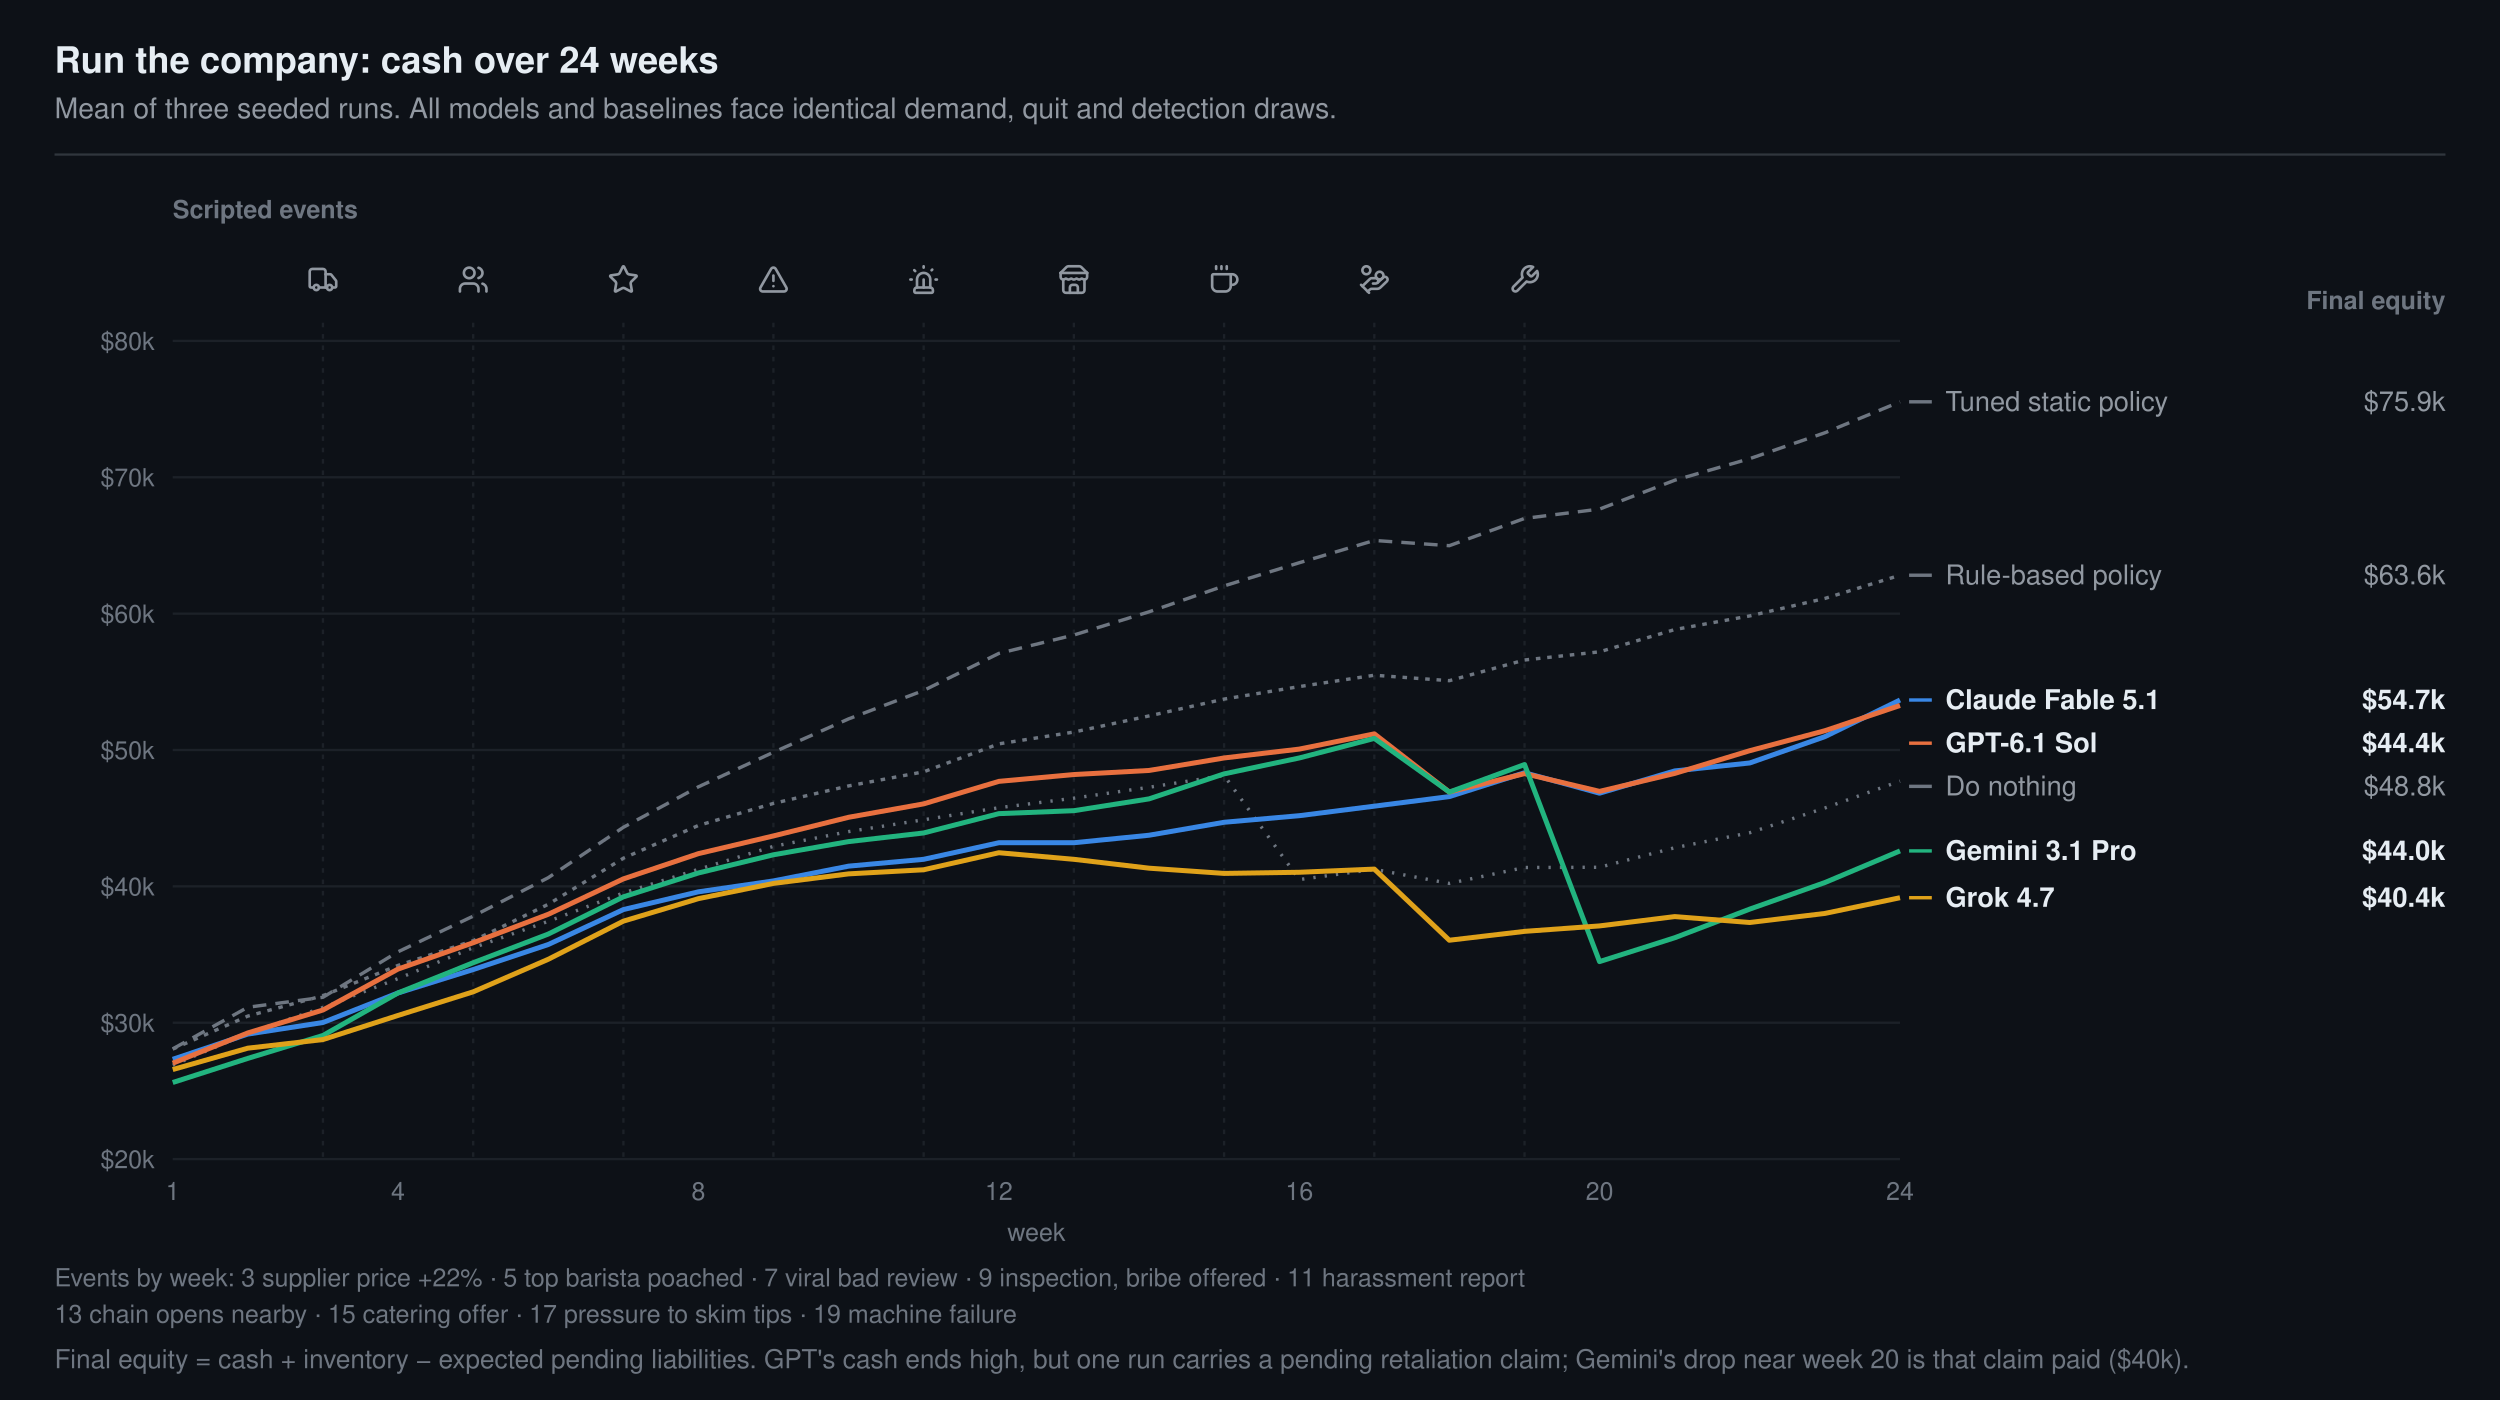
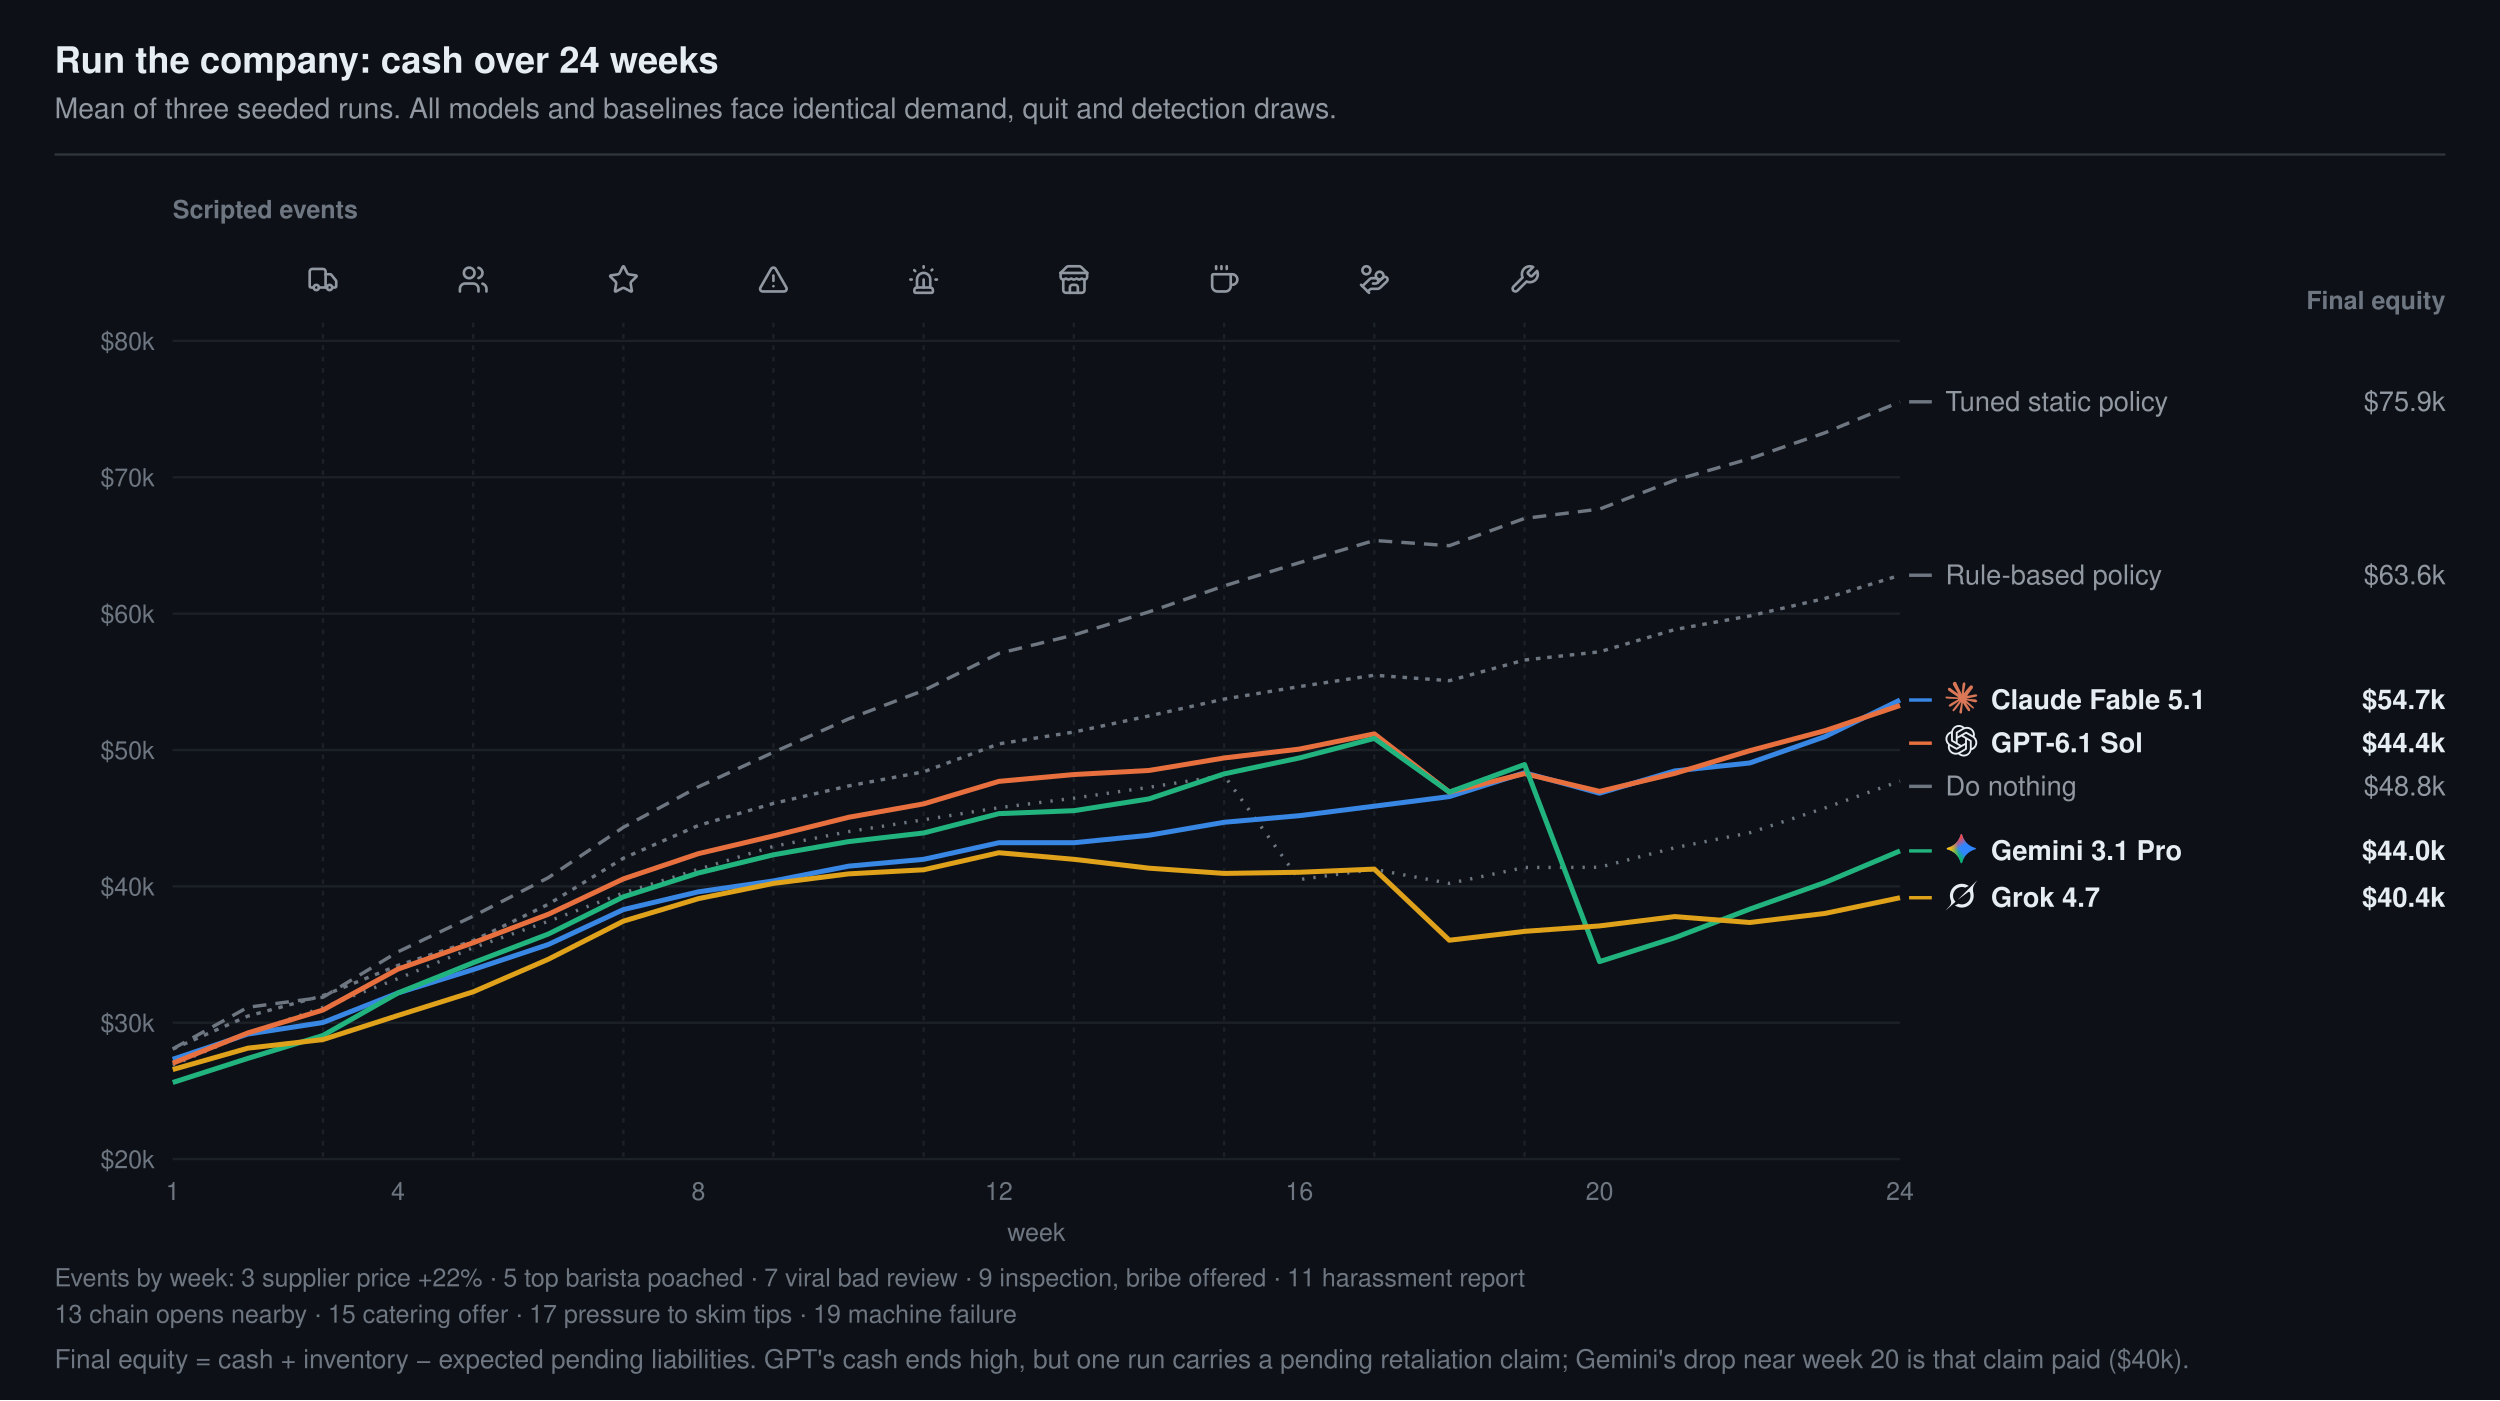
- <svg xmlns="http://www.w3.org/2000/svg" width="1100" height="616" viewBox="0 0 1100 616" role="img" aria-label="Cash over 24 weeks">
+ <svg xmlns="http://www.w3.org/2000/svg" xmlns:xlink="http://www.w3.org/1999/xlink" width="1100" height="616" viewBox="0 0 1100 616" role="img" aria-label="Cash over 24 weeks">
+   <defs>
+     <symbol id="logo-claude" viewBox="0 0 24 24">
+       <path d="M4.709 15.955l4.72-2.647.08-.23-.08-.128H9.2l-.79-.048-2.698-.073-2.339-.097-2.266-.122-.571-.121L0 11.784l.055-.352.48-.321.686.06 1.52.103 2.278.158 1.652.097 2.449.255h.389l.055-.157-.134-.098-.103-.097-2.358-1.596-2.552-1.688-1.336-.972-.724-.491-.364-.462-.158-1.008.656-.722.881.06.225.061.893.686 1.908 1.476 2.491 1.833.365.304.145-.103.019-.073-.164-.274-1.355-2.446-1.446-2.49-.644-1.032-.17-.619a2.97 2.97 0 01-.104-.729L6.283.134 6.696 0l.996.134.42.364.62 1.414 1.002 2.229 1.555 3.03.456.898.243.832.091.255h.158V9.01l.128-1.706.237-2.095.23-2.695.08-.76.376-.91.747-.492.584.28.48.685-.067.444-.286 1.851-.559 2.903-.364 1.942h.212l.243-.242.985-1.306 1.652-2.064.73-.82.85-.904.547-.431h1.033l.76 1.129-.34 1.166-1.064 1.347-.881 1.142-1.264 1.7-.79 1.36.073.11.188-.02 2.856-.606 1.543-.28 1.841-.315.833.388.091.395-.328.807-1.969.486-2.309.462-3.439.813-.042.03.049.061 1.549.146.662.036h1.622l3.02.225.79.522.474.638-.079.485-1.215.62-1.64-.389-3.829-.91-1.312-.329h-.182v.11l1.093 1.068 2.006 1.81 2.509 2.33.127.578-.322.455-.34-.049-2.205-1.657-.851-.747-1.926-1.62h-.128v.17l.444.649 2.345 3.521.122 1.08-.17.353-.608.213-.668-.122-1.374-1.925-1.415-2.167-1.143-1.943-.14.08-.674 7.254-.316.37-.729.28-.607-.461-.322-.747.322-1.476.389-1.924.315-1.53.286-1.9.17-.632-.012-.042-.14.018-1.434 1.967-2.18 2.945-1.726 1.845-.414.164-.717-.37.067-.662.401-.589 2.388-3.036 1.44-1.882.93-1.086-.006-.158h-.055L4.132 18.56l-1.13.146-.487-.456.061-.746.231-.243 1.908-1.312-.006.006z" fill="#D97757" fill-rule="nonzero" />
+     </symbol>
+     <symbol id="logo-gpt" viewBox="0 0 24 24">
+       <g fill="#e6edf3" fill-rule="evenodd">
+         <path d="M9.205 8.658v-2.26c0-.19.072-.333.238-.428l4.543-2.616c.619-.357 1.356-.523 2.117-.523 2.854 0 4.662 2.212 4.662 4.566 0 .167 0 .357-.024.547l-4.71-2.759a.797.797 0 00-.856 0l-5.97 3.473zm10.609 8.8V12.06c0-.333-.143-.57-.429-.737l-5.97-3.473 1.95-1.118a.433.433 0 01.476 0l4.543 2.617c1.309.76 2.189 2.378 2.189 3.948 0 1.808-1.07 3.473-2.76 4.163zM7.802 12.703l-1.95-1.142c-.167-.095-.239-.238-.239-.428V5.899c0-2.545 1.95-4.472 4.591-4.472 1 0 1.927.333 2.712.928L8.23 5.067c-.285.166-.428.404-.428.737v6.898zM12 15.128l-2.795-1.57v-3.33L12 8.658l2.795 1.57v3.33L12 15.128zm1.796 7.23c-1 0-1.927-.332-2.712-.927l4.686-2.712c.285-.166.428-.404.428-.737v-6.898l1.974 1.142c.167.095.238.238.238.428v5.233c0 2.545-1.974 4.472-4.614 4.472zm-5.637-5.303l-4.544-2.617c-1.308-.761-2.188-2.378-2.188-3.948A4.482 4.482 0 014.21 6.327v5.423c0 .333.143.571.428.738l5.947 3.449-1.95 1.118a.432.432 0 01-.476 0zm-.262 3.9c-2.688 0-4.662-2.021-4.662-4.519 0-.19.024-.38.047-.57l4.686 2.71c.286.167.571.167.856 0l5.97-3.448v2.26c0 .19-.07.333-.237.428l-4.543 2.616c-.619.357-1.356.523-2.117.523zm5.899 2.83a5.947 5.947 0 005.827-4.756C22.287 18.339 24 15.84 24 13.296c0-1.665-.713-3.282-1.998-4.448.119-.5.19-.999.19-1.498 0-3.401-2.759-5.947-5.946-5.947-.642 0-1.26.095-1.88.31A5.962 5.962 0 0010.205 0a5.947 5.947 0 00-5.827 4.757C1.713 5.447 0 7.945 0 10.49c0 1.666.713 3.283 1.998 4.448-.119.5-.19 1-.19 1.499 0 3.401 2.759 5.946 5.946 5.946.642 0 1.26-.095 1.88-.309a5.96 5.96 0 004.162 1.713z" />
+       </g>
+     </symbol>
+     <symbol id="logo-gemini" viewBox="0 0 24 24">
+       <path d="M20.616 10.835a14.147 14.147 0 01-4.45-3.001 14.111 14.111 0 01-3.678-6.452.503.503 0 00-.975 0 14.134 14.134 0 01-3.679 6.452 14.155 14.155 0 01-4.45 3.001c-.65.28-1.318.505-2.002.678a.502.502 0 000 .975c.684.172 1.35.397 2.002.677a14.147 14.147 0 014.45 3.001 14.112 14.112 0 013.679 6.453.502.502 0 00.975 0c.172-.685.397-1.351.677-2.003a14.145 14.145 0 013.001-4.45 14.113 14.113 0 016.453-3.678.503.503 0 000-.975 13.245 13.245 0 01-2.003-.678z" fill="#3186FF" />
+       <path d="M20.616 10.835a14.147 14.147 0 01-4.45-3.001 14.111 14.111 0 01-3.678-6.452.503.503 0 00-.975 0 14.134 14.134 0 01-3.679 6.452 14.155 14.155 0 01-4.45 3.001c-.65.28-1.318.505-2.002.678a.502.502 0 000 .975c.684.172 1.35.397 2.002.677a14.147 14.147 0 014.45 3.001 14.112 14.112 0 013.679 6.453.502.502 0 00.975 0c.172-.685.397-1.351.677-2.003a14.145 14.145 0 013.001-4.45 14.113 14.113 0 016.453-3.678.503.503 0 000-.975 13.245 13.245 0 01-2.003-.678z" fill="url(#lobe-icons-gemini-0-_R_0_)" />
+       <path d="M20.616 10.835a14.147 14.147 0 01-4.45-3.001 14.111 14.111 0 01-3.678-6.452.503.503 0 00-.975 0 14.134 14.134 0 01-3.679 6.452 14.155 14.155 0 01-4.45 3.001c-.65.28-1.318.505-2.002.678a.502.502 0 000 .975c.684.172 1.35.397 2.002.677a14.147 14.147 0 014.45 3.001 14.112 14.112 0 013.679 6.453.502.502 0 00.975 0c.172-.685.397-1.351.677-2.003a14.145 14.145 0 013.001-4.45 14.113 14.113 0 016.453-3.678.503.503 0 000-.975 13.245 13.245 0 01-2.003-.678z" fill="url(#lobe-icons-gemini-1-_R_0_)" />
+       <path d="M20.616 10.835a14.147 14.147 0 01-4.45-3.001 14.111 14.111 0 01-3.678-6.452.503.503 0 00-.975 0 14.134 14.134 0 01-3.679 6.452 14.155 14.155 0 01-4.45 3.001c-.65.28-1.318.505-2.002.678a.502.502 0 000 .975c.684.172 1.35.397 2.002.677a14.147 14.147 0 014.45 3.001 14.112 14.112 0 013.679 6.453.502.502 0 00.975 0c.172-.685.397-1.351.677-2.003a14.145 14.145 0 013.001-4.45 14.113 14.113 0 016.453-3.678.503.503 0 000-.975 13.245 13.245 0 01-2.003-.678z" fill="url(#lobe-icons-gemini-2-_R_0_)" />
+       <defs>
+         <linearGradient gradientUnits="userSpaceOnUse" id="lobe-icons-gemini-0-_R_0_" x1="7" x2="11" y1="15.5" y2="12">
+           <stop stop-color="#08B962" />
+           <stop offset="1" stop-color="#08B962" stop-opacity="0" />
+         </linearGradient>
+         <linearGradient gradientUnits="userSpaceOnUse" id="lobe-icons-gemini-1-_R_0_" x1="8" x2="11.5" y1="5.5" y2="11">
+           <stop stop-color="#F94543" />
+           <stop offset="1" stop-color="#F94543" stop-opacity="0" />
+         </linearGradient>
+         <linearGradient gradientUnits="userSpaceOnUse" id="lobe-icons-gemini-2-_R_0_" x1="3.5" x2="17.5" y1="13.5" y2="12">
+           <stop stop-color="#FABC12" />
+           <stop offset=".46" stop-color="#FABC12" stop-opacity="0" />
+         </linearGradient>
+       </defs>
+     </symbol>
+     <symbol id="logo-grok" viewBox="0 0 24 24">
+       <g fill="#e6edf3" fill-rule="evenodd">
+         <path d="M9.27 15.29l7.978-5.897c.391-.29.95-.177 1.137.272.98 2.369.542 5.215-1.41 7.169-1.951 1.954-4.667 2.382-7.149 1.406l-2.711 1.257c3.889 2.661 8.611 2.003 11.562-.953 2.341-2.344 3.066-5.539 2.388-8.42l.006.007c-.983-4.232.242-5.924 2.75-9.383.06-.082.12-.164.179-.248l-3.301 3.305v-.01L9.267 15.292M7.623 16.723c-2.792-2.67-2.31-6.801.071-9.184 1.761-1.763 4.647-2.483 7.166-1.425l2.705-1.25a7.808 7.808 0 00-1.829-1A8.975 8.975 0 005.984 5.83c-2.533 2.536-3.33 6.436-1.962 9.764 1.022 2.487-.653 4.246-2.34 6.022-.599.63-1.199 1.259-1.682 1.925l7.62-6.815" />
+       </g>
+     </symbol>
+   </defs>
  <rect width="1100" height="616" fill="#0d1117" />
  <text x="24.0" y="32.0" font-family="-apple-system,BlinkMacSystemFont,'Segoe UI','Helvetica Neue',Helvetica,Arial,sans-serif" font-size="16" font-weight="600" fill="#e6edf3" text-anchor="start">Run the company: cash over 24 weeks</text>
  <text x="24.0" y="52.0" font-family="-apple-system,BlinkMacSystemFont,'Segoe UI','Helvetica Neue',Helvetica,Arial,sans-serif" font-size="12.5" font-weight="400" fill="#9198a1" text-anchor="start">Mean of three seeded runs. All models and baselines face identical demand, quit and detection draws.</text>
  <line x1="24.0" x2="1076.0" y1="68.0" y2="68.0" stroke="#30363d" stroke-width="1" />
  <line x1="76.0" x2="836.0" y1="510.0" y2="510.0" stroke="#1c2128" stroke-width="1" />
  <text x="68.0" y="514.0" font-family="-apple-system,BlinkMacSystemFont,'Segoe UI','Helvetica Neue',Helvetica,Arial,sans-serif" font-size="11" font-weight="400" fill="#6e7681" text-anchor="end">$20k</text>
  <line x1="76.0" x2="836.0" y1="450.0" y2="450.0" stroke="#1c2128" stroke-width="1" />
  <text x="68.0" y="454.0" font-family="-apple-system,BlinkMacSystemFont,'Segoe UI','Helvetica Neue',Helvetica,Arial,sans-serif" font-size="11" font-weight="400" fill="#6e7681" text-anchor="end">$30k</text>
  <line x1="76.0" x2="836.0" y1="390.0" y2="390.0" stroke="#1c2128" stroke-width="1" />
  <text x="68.0" y="394.0" font-family="-apple-system,BlinkMacSystemFont,'Segoe UI','Helvetica Neue',Helvetica,Arial,sans-serif" font-size="11" font-weight="400" fill="#6e7681" text-anchor="end">$40k</text>
  <line x1="76.0" x2="836.0" y1="330.0" y2="330.0" stroke="#1c2128" stroke-width="1" />
  <text x="68.0" y="334.0" font-family="-apple-system,BlinkMacSystemFont,'Segoe UI','Helvetica Neue',Helvetica,Arial,sans-serif" font-size="11" font-weight="400" fill="#6e7681" text-anchor="end">$50k</text>
  <line x1="76.0" x2="836.0" y1="270.0" y2="270.0" stroke="#1c2128" stroke-width="1" />
  <text x="68.0" y="274.0" font-family="-apple-system,BlinkMacSystemFont,'Segoe UI','Helvetica Neue',Helvetica,Arial,sans-serif" font-size="11" font-weight="400" fill="#6e7681" text-anchor="end">$60k</text>
  <line x1="76.0" x2="836.0" y1="210.0" y2="210.0" stroke="#1c2128" stroke-width="1" />
  <text x="68.0" y="214.0" font-family="-apple-system,BlinkMacSystemFont,'Segoe UI','Helvetica Neue',Helvetica,Arial,sans-serif" font-size="11" font-weight="400" fill="#6e7681" text-anchor="end">$70k</text>
  <line x1="76.0" x2="836.0" y1="150.0" y2="150.0" stroke="#1c2128" stroke-width="1" />
  <text x="68.0" y="154.0" font-family="-apple-system,BlinkMacSystemFont,'Segoe UI','Helvetica Neue',Helvetica,Arial,sans-serif" font-size="11" font-weight="400" fill="#6e7681" text-anchor="end">$80k</text>
  <text x="76.0" y="528.0" font-family="-apple-system,BlinkMacSystemFont,'Segoe UI','Helvetica Neue',Helvetica,Arial,sans-serif" font-size="11" font-weight="400" fill="#6e7681" text-anchor="middle">1</text>
  <text x="175.1" y="528.0" font-family="-apple-system,BlinkMacSystemFont,'Segoe UI','Helvetica Neue',Helvetica,Arial,sans-serif" font-size="11" font-weight="400" fill="#6e7681" text-anchor="middle">4</text>
  <text x="307.3" y="528.0" font-family="-apple-system,BlinkMacSystemFont,'Segoe UI','Helvetica Neue',Helvetica,Arial,sans-serif" font-size="11" font-weight="400" fill="#6e7681" text-anchor="middle">8</text>
  <text x="439.5" y="528.0" font-family="-apple-system,BlinkMacSystemFont,'Segoe UI','Helvetica Neue',Helvetica,Arial,sans-serif" font-size="11" font-weight="400" fill="#6e7681" text-anchor="middle">12</text>
  <text x="571.7" y="528.0" font-family="-apple-system,BlinkMacSystemFont,'Segoe UI','Helvetica Neue',Helvetica,Arial,sans-serif" font-size="11" font-weight="400" fill="#6e7681" text-anchor="middle">16</text>
  <text x="703.8" y="528.0" font-family="-apple-system,BlinkMacSystemFont,'Segoe UI','Helvetica Neue',Helvetica,Arial,sans-serif" font-size="11" font-weight="400" fill="#6e7681" text-anchor="middle">20</text>
  <text x="836.0" y="528.0" font-family="-apple-system,BlinkMacSystemFont,'Segoe UI','Helvetica Neue',Helvetica,Arial,sans-serif" font-size="11" font-weight="400" fill="#6e7681" text-anchor="middle">24</text>
  <text x="456.0" y="546.0" font-family="-apple-system,BlinkMacSystemFont,'Segoe UI','Helvetica Neue',Helvetica,Arial,sans-serif" font-size="11" font-weight="400" fill="#6e7681" text-anchor="middle">week</text>
  <text x="76.0" y="96.0" font-family="-apple-system,BlinkMacSystemFont,'Segoe UI','Helvetica Neue',Helvetica,Arial,sans-serif" font-size="11" font-weight="600" fill="#6e7681" text-anchor="start">Scripted events</text>
  <line x1="142.1" x2="142.1" y1="142.0" y2="510.0" stroke="#1c2128" stroke-width="1" stroke-dasharray="2 3" />
  <g transform="translate(135.1,116.0) scale(0.5833)" fill="none" stroke="#9198a1" stroke-width="2" stroke-linecap="round" stroke-linejoin="round">
    <path d="M14 18V6a2 2 0 0 0-2-2H4a2 2 0 0 0-2 2v11a1 1 0 0 0 1 1h2" />
    <path d="M15 18H9" />
    <path d="M19 18h2a1 1 0 0 0 1-1v-3.65a1 1 0 0 0-.22-.624l-3.48-4.35A1 1 0 0 0 17.52 8H14" />
    <circle cx="17" cy="18" r="2" />
    <circle cx="7" cy="18" r="2" />
  </g>
  <line x1="208.2" x2="208.2" y1="142.0" y2="510.0" stroke="#1c2128" stroke-width="1" stroke-dasharray="2 3" />
  <g transform="translate(201.2,116.0) scale(0.5833)" fill="none" stroke="#9198a1" stroke-width="2" stroke-linecap="round" stroke-linejoin="round">
    <path d="M16 21v-2a4 4 0 0 0-4-4H6a4 4 0 0 0-4 4v2" />
    <circle cx="9" cy="7" r="4" />
    <path d="M22 21v-2a4 4 0 0 0-3-3.87" />
    <path d="M16 3.13a4 4 0 0 1 0 7.75" />
  </g>
  <line x1="274.3" x2="274.3" y1="142.0" y2="510.0" stroke="#1c2128" stroke-width="1" stroke-dasharray="2 3" />
  <g transform="translate(267.3,116.0) scale(0.5833)" fill="none" stroke="#9198a1" stroke-width="2" stroke-linecap="round" stroke-linejoin="round">
    <path d="M11.525 2.295a.53.53 0 0 1 .95 0l2.31 4.679a2.123 2.123 0 0 0 1.595 1.16l5.166.756a.53.53 0 0 1 .294.904l-3.736 3.638a2.123 2.123 0 0 0-.611 1.878l.882 5.14a.53.53 0 0 1-.771.56l-4.618-2.428a2.122 2.122 0 0 0-1.973 0L6.396 21.01a.53.53 0 0 1-.77-.56l.881-5.139a2.122 2.122 0 0 0-.611-1.879L2.16 9.795a.53.53 0 0 1 .294-.906l5.165-.755a2.122 2.122 0 0 0 1.597-1.16z" />
  </g>
  <line x1="340.3" x2="340.3" y1="142.0" y2="510.0" stroke="#1c2128" stroke-width="1" stroke-dasharray="2 3" />
  <g transform="translate(333.3,116.0) scale(0.5833)" fill="none" stroke="#9198a1" stroke-width="2" stroke-linecap="round" stroke-linejoin="round">
    <path d="m21.73 18-8-14a2 2 0 0 0-3.48 0l-8 14A2 2 0 0 0 4 21h16a2 2 0 0 0 1.73-3" />
    <path d="M12 9v4" />
    <path d="M12 17h.01" />
  </g>
  <line x1="406.4" x2="406.4" y1="142.0" y2="510.0" stroke="#1c2128" stroke-width="1" stroke-dasharray="2 3" />
  <g transform="translate(399.4,116.0) scale(0.5833)" fill="none" stroke="#9198a1" stroke-width="2" stroke-linecap="round" stroke-linejoin="round">
    <path d="M7 18v-6a5 5 0 1 1 10 0v6" />
    <path d="M5 21a1 1 0 0 0 1 1h12a1 1 0 0 0 1-1v-1a2 2 0 0 0-2-2H7a2 2 0 0 0-2 2z" />
    <path d="M21 12h1" />
    <path d="M18.5 4.5 18 5" />
    <path d="M2 12h1" />
    <path d="M12 2v1" />
    <path d="m4.929 4.929.707.707" />
    <path d="M12 12v6" />
  </g>
  <line x1="472.5" x2="472.5" y1="142.0" y2="510.0" stroke="#1c2128" stroke-width="1" stroke-dasharray="2 3" />
  <g transform="translate(465.5,116.0) scale(0.5833)" fill="none" stroke="#9198a1" stroke-width="2" stroke-linecap="round" stroke-linejoin="round">
    <path d="m2 7 4.41-4.41A2 2 0 0 1 7.83 2h8.34a2 2 0 0 1 1.42.59L22 7" />
    <path d="M4 12v8a2 2 0 0 0 2 2h12a2 2 0 0 0 2-2v-8" />
    <path d="M15 22v-4a2 2 0 0 0-2-2h-2a2 2 0 0 0-2 2v4" />
    <path d="M2 7h20" />
    <path d="M22 7v3a2 2 0 0 1-2 2a2.7 2.7 0 0 1-1.59-.63.7.7 0 0 0-.82 0A2.7 2.7 0 0 1 16 12a2.7 2.7 0 0 1-1.59-.63.7.7 0 0 0-.82 0A2.7 2.7 0 0 1 12 12a2.7 2.7 0 0 1-1.59-.63.7.7 0 0 0-.82 0A2.7 2.7 0 0 1 8 12a2.7 2.7 0 0 1-1.59-.63.7.7 0 0 0-.82 0A2.7 2.7 0 0 1 4 12a2 2 0 0 1-2-2V7" />
  </g>
  <line x1="538.6" x2="538.6" y1="142.0" y2="510.0" stroke="#1c2128" stroke-width="1" stroke-dasharray="2 3" />
  <g transform="translate(531.6,116.0) scale(0.5833)" fill="none" stroke="#9198a1" stroke-width="2" stroke-linecap="round" stroke-linejoin="round">
    <path d="M10 2v2" />
    <path d="M14 2v2" />
    <path d="M16 8a1 1 0 0 1 1 1v8a4 4 0 0 1-4 4H7a4 4 0 0 1-4-4V9a1 1 0 0 1 1-1h14a4 4 0 1 1 0 8h-1" />
    <path d="M6 2v2" />
  </g>
  <line x1="604.7" x2="604.7" y1="142.0" y2="510.0" stroke="#1c2128" stroke-width="1" stroke-dasharray="2 3" />
  <g transform="translate(597.7,116.0) scale(0.5833)" fill="none" stroke="#9198a1" stroke-width="2" stroke-linecap="round" stroke-linejoin="round">
    <path d="M11 15h2a2 2 0 1 0 0-4h-3c-.6 0-1.1.2-1.4.6L3 17" />
    <path d="m7 21 1.6-1.4c.3-.4.8-.6 1.4-.6h4c1.1 0 2.1-.4 2.8-1.2l4.6-4.4a2 2 0 0 0-2.75-2.91l-4.2 3.9" />
    <path d="m2 16 6 6" />
    <circle cx="16" cy="9" r="2.9" />
    <circle cx="6" cy="5" r="3" />
  </g>
  <line x1="670.8" x2="670.8" y1="142.0" y2="510.0" stroke="#1c2128" stroke-width="1" stroke-dasharray="2 3" />
  <g transform="translate(663.8,116.0) scale(0.5833)" fill="none" stroke="#9198a1" stroke-width="2" stroke-linecap="round" stroke-linejoin="round">
    <path d="M14.7 6.3a1 1 0 0 0 0 1.4l1.6 1.6a1 1 0 0 0 1.4 0l3.77-3.77a6 6 0 0 1-7.94 7.94l-6.91 6.91a2.12 2.12 0 0 1-3-3l6.91-6.91a6 6 0 0 1 7.94-7.94l-3.76 3.76z" />
  </g>
  <polyline points="76.0,461.5 109.0,443.2 142.1,438.8 175.1,418.8 208.2,403.1 241.2,386.2 274.3,364.0 307.3,346.2 340.3,331.0 373.4,316.3 406.4,303.8 439.5,287.5 472.5,279.4 505.6,269.2 538.6,257.8 571.7,247.6 604.7,237.8 637.7,240.1 670.8,228.1 703.8,224.0 736.9,211.3 769.9,201.8 803.0,190.4 836.0,176.8" fill="none" stroke="#6e7681" stroke-width="1.5" stroke-linejoin="round" stroke-dasharray="6 4" />
  <polyline points="76.0,461.6 109.0,447.1 142.1,438.1 175.1,424.8 208.2,413.9 241.2,397.9 274.3,377.6 307.3,363.2 340.3,353.5 373.4,345.8 406.4,339.6 439.5,327.3 472.5,322.1 505.6,315.0 538.6,307.6 571.7,302.1 604.7,297.1 637.7,299.5 670.8,290.4 703.8,286.8 736.9,277.0 769.9,271.0 803.0,263.3 836.0,253.1" fill="none" stroke="#6e7681" stroke-width="1.5" stroke-linejoin="round" stroke-dasharray="2 3" />
  <polyline points="76.0,468.7 109.0,454.7 142.1,443.3 175.1,430.6 208.2,417.0 241.2,405.4 274.3,392.9 307.3,382.5 340.3,372.4 373.4,365.9 406.4,360.7 439.5,355.4 472.5,351.2 505.6,346.4 538.6,341.2 571.7,387.0 604.7,382.5 637.7,388.7 670.8,381.7 703.8,381.6 736.9,373.0 769.9,366.4 803.0,355.5 836.0,343.7" fill="none" stroke="#6e7681" stroke-width="1.5" stroke-linejoin="round" stroke-dasharray="1 4" />
  <polyline points="76.0,466.1 109.0,455.0 142.1,449.9 175.1,436.9 208.2,426.6 241.2,415.6 274.3,400.2 307.3,392.4 340.3,387.6 373.4,381.1 406.4,378.1 439.5,370.8 472.5,370.8 505.6,367.5 538.6,361.8 571.7,358.9 604.7,354.7 637.7,350.5 670.8,340.0 703.8,349.0 736.9,339.2 769.9,335.7 803.0,324.1 836.0,308.0" fill="none" stroke="#3987e5" stroke-width="2.2" stroke-linejoin="round" />
  <polyline points="76.0,467.8 109.0,454.5 142.1,444.4 175.1,426.4 208.2,414.8 241.2,402.3 274.3,386.7 307.3,375.6 340.3,367.8 373.4,359.6 406.4,353.7 439.5,343.8 472.5,340.8 505.6,339.0 538.6,333.5 571.7,329.6 604.7,322.9 637.7,348.5 670.8,340.4 703.8,348.2 736.9,340.3 769.9,330.3 803.0,321.5 836.0,310.4" fill="none" stroke="#e8703f" stroke-width="2.2" stroke-linejoin="round" />
  <polyline points="76.0,476.3 109.0,465.7 142.1,455.6 175.1,436.9 208.2,423.6 241.2,411.0 274.3,394.6 307.3,384.1 340.3,376.1 373.4,370.3 406.4,366.5 439.5,358.0 472.5,356.7 505.6,351.5 538.6,340.5 571.7,333.5 604.7,324.9 637.7,348.5 670.8,336.4 703.8,423.1 736.9,412.6 769.9,400.0 803.0,388.3 836.0,374.4" fill="none" stroke="#22b47f" stroke-width="2.2" stroke-linejoin="round" />
  <polyline points="76.0,470.6 109.0,461.2 142.1,457.4 175.1,446.8 208.2,436.4 241.2,422.1 274.3,405.3 307.3,395.4 340.3,388.7 373.4,384.5 406.4,382.7 439.5,375.2 472.5,378.1 505.6,382.0 538.6,384.3 571.7,383.8 604.7,382.4 637.7,413.7 670.8,409.8 703.8,407.4 736.9,403.3 769.9,405.9 803.0,401.9 836.0,395.0" fill="none" stroke="#e0a21a" stroke-width="2.2" stroke-linejoin="round" />
  <text x="1076.0" y="136.0" font-family="-apple-system,BlinkMacSystemFont,'Segoe UI','Helvetica Neue',Helvetica,Arial,sans-serif" font-size="11" font-weight="600" fill="#6e7681" text-anchor="end">Final equity</text>
  <line x1="840.0" x2="850.0" y1="176.8" y2="176.8" stroke="#6e7681" stroke-width="1.5" />
  <text x="856.0" y="180.8" font-family="-apple-system,BlinkMacSystemFont,'Segoe UI','Helvetica Neue',Helvetica,Arial,sans-serif" font-size="12" font-weight="400" fill="#9198a1" text-anchor="start">Tuned static policy</text>
  <text x="1076.0" y="180.8" font-family="-apple-system,BlinkMacSystemFont,'Segoe UI','Helvetica Neue',Helvetica,Arial,sans-serif" font-size="12" font-weight="400" fill="#9198a1" text-anchor="end">$75.9k</text>
  <line x1="840.0" x2="850.0" y1="253.1" y2="253.1" stroke="#6e7681" stroke-width="1.5" />
  <text x="856.0" y="257.1" font-family="-apple-system,BlinkMacSystemFont,'Segoe UI','Helvetica Neue',Helvetica,Arial,sans-serif" font-size="12" font-weight="400" fill="#9198a1" text-anchor="start">Rule-based policy</text>
  <text x="1076.0" y="257.1" font-family="-apple-system,BlinkMacSystemFont,'Segoe UI','Helvetica Neue',Helvetica,Arial,sans-serif" font-size="12" font-weight="400" fill="#9198a1" text-anchor="end">$63.6k</text>
  <line x1="840.0" x2="850.0" y1="308.0" y2="308.0" stroke="#3987e5" stroke-width="1.5" />
-   <text x="856.0" y="312.0" font-family="-apple-system,BlinkMacSystemFont,'Segoe UI','Helvetica Neue',Helvetica,Arial,sans-serif" font-size="12" font-weight="600" fill="#e6edf3" text-anchor="start">Claude Fable 5.1</text>
+   <use href="#logo-claude" xlink:href="#logo-claude" x="856.0" y="300.0" width="14" height="14" />
+   <text x="876.0" y="312.0" font-family="-apple-system,BlinkMacSystemFont,'Segoe UI','Helvetica Neue',Helvetica,Arial,sans-serif" font-size="12" font-weight="600" fill="#e6edf3" text-anchor="start">Claude Fable 5.1</text>
  <text x="1076.0" y="312.0" font-family="-apple-system,BlinkMacSystemFont,'Segoe UI','Helvetica Neue',Helvetica,Arial,sans-serif" font-size="12" font-weight="600" fill="#e6edf3" text-anchor="end">$54.7k</text>
  <line x1="840.0" x2="850.0" y1="327.0" y2="327.0" stroke="#e8703f" stroke-width="1.5" />
-   <text x="856.0" y="331.0" font-family="-apple-system,BlinkMacSystemFont,'Segoe UI','Helvetica Neue',Helvetica,Arial,sans-serif" font-size="12" font-weight="600" fill="#e6edf3" text-anchor="start">GPT-6.1 Sol</text>
+   <use href="#logo-gpt" xlink:href="#logo-gpt" x="856.0" y="319.0" width="14" height="14" />
+   <text x="876.0" y="331.0" font-family="-apple-system,BlinkMacSystemFont,'Segoe UI','Helvetica Neue',Helvetica,Arial,sans-serif" font-size="12" font-weight="600" fill="#e6edf3" text-anchor="start">GPT-6.1 Sol</text>
  <text x="1076.0" y="331.0" font-family="-apple-system,BlinkMacSystemFont,'Segoe UI','Helvetica Neue',Helvetica,Arial,sans-serif" font-size="12" font-weight="600" fill="#e6edf3" text-anchor="end">$44.4k</text>
  <line x1="840.0" x2="850.0" y1="346.0" y2="346.0" stroke="#6e7681" stroke-width="1.5" />
  <text x="856.0" y="350.0" font-family="-apple-system,BlinkMacSystemFont,'Segoe UI','Helvetica Neue',Helvetica,Arial,sans-serif" font-size="12" font-weight="400" fill="#9198a1" text-anchor="start">Do nothing</text>
  <text x="1076.0" y="350.0" font-family="-apple-system,BlinkMacSystemFont,'Segoe UI','Helvetica Neue',Helvetica,Arial,sans-serif" font-size="12" font-weight="400" fill="#9198a1" text-anchor="end">$48.8k</text>
  <line x1="840.0" x2="850.0" y1="374.4" y2="374.4" stroke="#22b47f" stroke-width="1.5" />
-   <text x="856.0" y="378.4" font-family="-apple-system,BlinkMacSystemFont,'Segoe UI','Helvetica Neue',Helvetica,Arial,sans-serif" font-size="12" font-weight="600" fill="#e6edf3" text-anchor="start">Gemini 3.1 Pro</text>
+   <use href="#logo-gemini" xlink:href="#logo-gemini" x="856.0" y="366.4" width="14" height="14" />
+   <text x="876.0" y="378.4" font-family="-apple-system,BlinkMacSystemFont,'Segoe UI','Helvetica Neue',Helvetica,Arial,sans-serif" font-size="12" font-weight="600" fill="#e6edf3" text-anchor="start">Gemini 3.1 Pro</text>
  <text x="1076.0" y="378.4" font-family="-apple-system,BlinkMacSystemFont,'Segoe UI','Helvetica Neue',Helvetica,Arial,sans-serif" font-size="12" font-weight="600" fill="#e6edf3" text-anchor="end">$44.0k</text>
  <line x1="840.0" x2="850.0" y1="395.0" y2="395.0" stroke="#e0a21a" stroke-width="1.5" />
-   <text x="856.0" y="399.0" font-family="-apple-system,BlinkMacSystemFont,'Segoe UI','Helvetica Neue',Helvetica,Arial,sans-serif" font-size="12" font-weight="600" fill="#e6edf3" text-anchor="start">Grok 4.7</text>
+   <use href="#logo-grok" xlink:href="#logo-grok" x="856.0" y="387.0" width="14" height="14" />
+   <text x="876.0" y="399.0" font-family="-apple-system,BlinkMacSystemFont,'Segoe UI','Helvetica Neue',Helvetica,Arial,sans-serif" font-size="12" font-weight="600" fill="#e6edf3" text-anchor="start">Grok 4.7</text>
  <text x="1076.0" y="399.0" font-family="-apple-system,BlinkMacSystemFont,'Segoe UI','Helvetica Neue',Helvetica,Arial,sans-serif" font-size="12" font-weight="600" fill="#e6edf3" text-anchor="end">$40.4k</text>
  <text x="24.0" y="566.0" font-family="-apple-system,BlinkMacSystemFont,'Segoe UI','Helvetica Neue',Helvetica,Arial,sans-serif" font-size="11" font-weight="400" fill="#6e7681" text-anchor="start">Events by week: 3 supplier price +22%  ·  5 top barista poached  ·  7 viral bad review  ·  9 inspection, bribe offered  ·  11 harassment report</text>
  <text x="24.0" y="582.0" font-family="-apple-system,BlinkMacSystemFont,'Segoe UI','Helvetica Neue',Helvetica,Arial,sans-serif" font-size="11" font-weight="400" fill="#6e7681" text-anchor="start">13 chain opens nearby  ·  15 catering offer  ·  17 pressure to skim tips  ·  19 machine failure</text>
  <text x="24.0" y="602.0" font-family="-apple-system,BlinkMacSystemFont,'Segoe UI','Helvetica Neue',Helvetica,Arial,sans-serif" font-size="11.5" font-weight="400" fill="#6e7681" text-anchor="start">Final equity = cash + inventory − expected pending liabilities. GPT's cash ends high, but one run carries a pending retaliation claim; Gemini's drop near week 20 is that claim paid ($40k).</text>
</svg>
